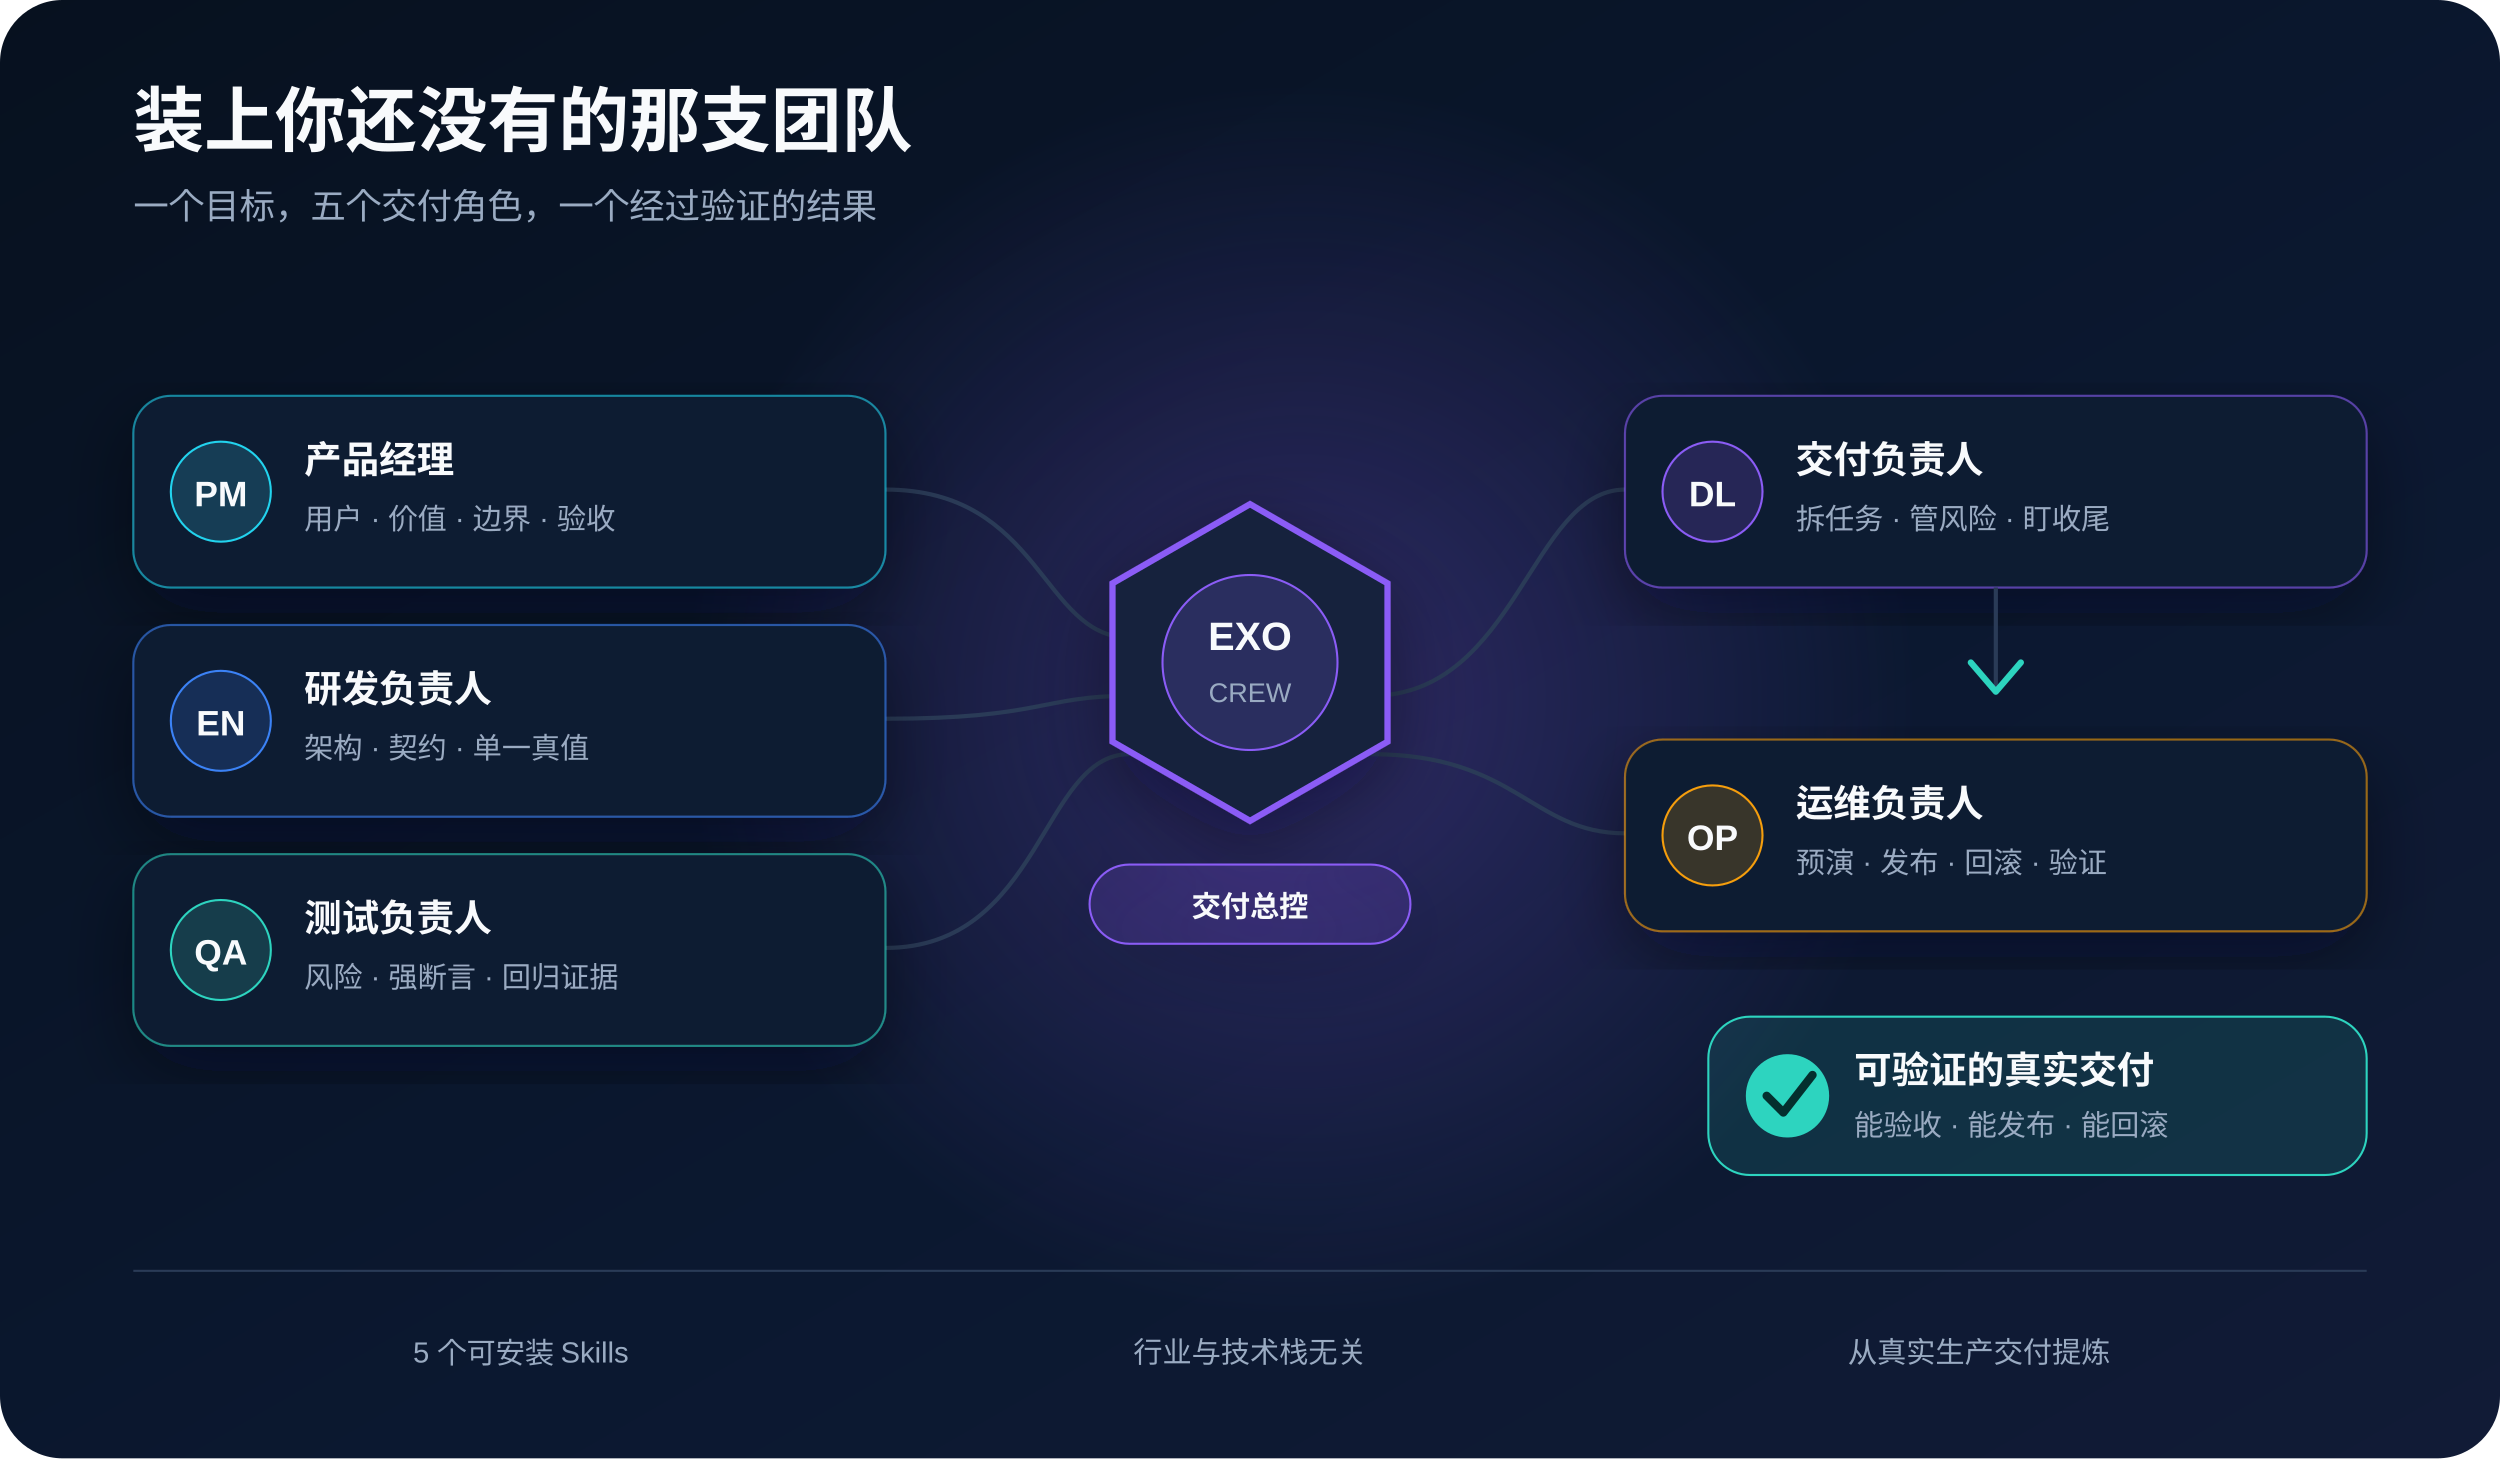
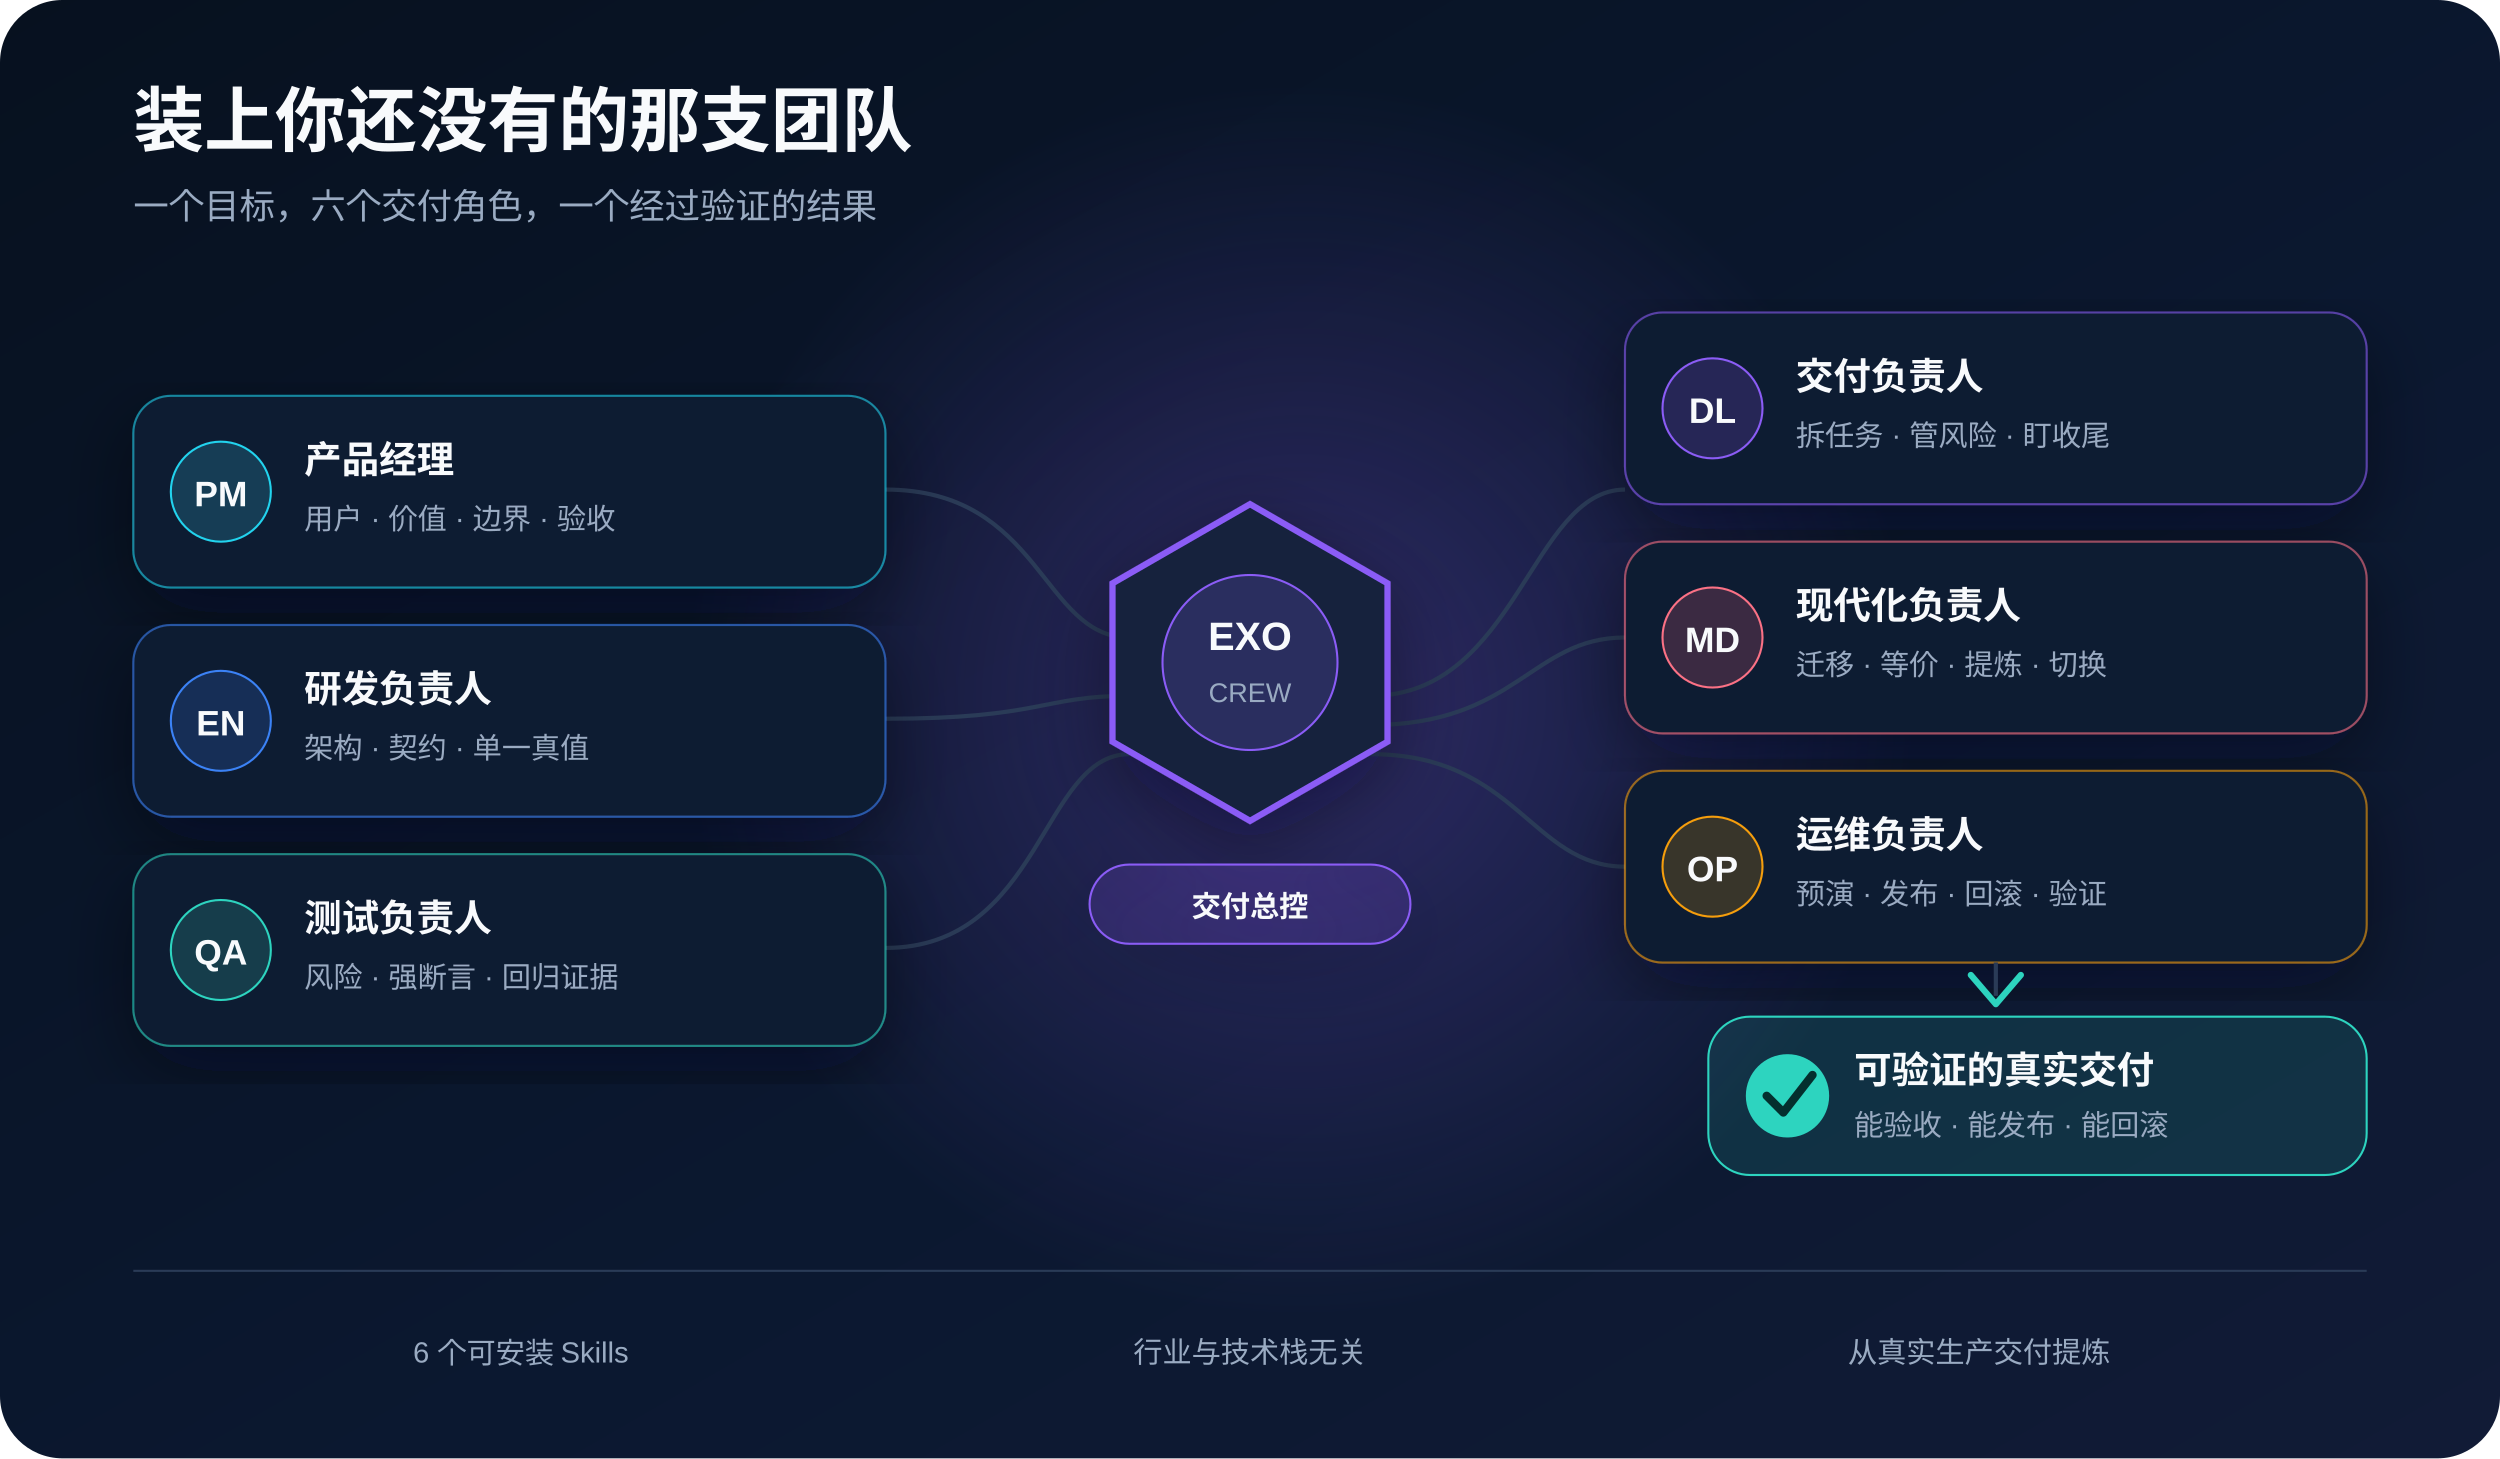
<svg xmlns="http://www.w3.org/2000/svg" width="1200" height="700" viewBox="0 0 1200 700" role="img" aria-labelledby="title desc">
  <defs>
    <linearGradient id="bg" x1="0" y1="0" x2="1" y2="1">
      <stop offset="0" stop-color="#07111f" />
      <stop offset="0.58" stop-color="#0b1830" />
      <stop offset="1" stop-color="#111b36" />
    </linearGradient>
    <radialGradient id="glow" cx="50%" cy="50%" r="50%">
      <stop offset="0" stop-color="#8b5cf6" stop-opacity="0.28" />
      <stop offset="1" stop-color="#8b5cf6" stop-opacity="0" />
    </radialGradient>
    <filter id="shadow" x="-20%" y="-20%" width="140%" height="140%">
      <feDropShadow dx="0" dy="12" stdDeviation="18" flood-color="#020617" flood-opacity="0.42" />
    </filter>
  </defs>
  <rect width="1200" height="700" rx="30" fill="url(#bg)" />
  <circle cx="624" cy="336" r="294" fill="url(#glow)" />
  <g font-family="-apple-system,BlinkMacSystemFont,'Segoe UI','PingFang SC','Microsoft YaHei',Arial,sans-serif">
    <text x="64" y="70" fill="#f8fafc" font-size="34" font-weight="700" text-anchor="start">装上你还没有的那支团队</text>
-     <text x="64" y="105" fill="#9aabc2" font-size="17" font-weight="400" text-anchor="start">一个目标，五个交付角色，一个经过验证的结果</text>
+     <text x="64" y="105" fill="#9aabc2" font-size="17" font-weight="400" text-anchor="start">一个目标，六个交付角色，一个经过验证的结果</text>
    <path d="M425 235 C500 235 500 306 542 306" fill="none" stroke="#2a3b57" stroke-width="2" />
    <path d="M425 345 C500 345 500 334 542 334" fill="none" stroke="#2a3b57" stroke-width="2" />
    <path d="M425 455 C500 455 500 362 542 362" fill="none" stroke="#2a3b57" stroke-width="2" />
    <path d="M658 334 C728 334 735 235 780 235" fill="none" stroke="#2a3b57" stroke-width="2" />
-     <path d="M658 362 C728 362 735 400 780 400" fill="none" stroke="#2a3b57" stroke-width="2" />
+     <path d="M658 348 C728 348 735 306 780 306" fill="none" stroke="#2a3b57" stroke-width="2" />
+     <path d="M658 362 C728 362 735 416 780 416" fill="none" stroke="#2a3b57" stroke-width="2" />
    <g filter="url(#shadow)">
      <rect x="64" y="190" width="361" height="92" rx="18" fill="#101d33" stroke="#22d3ee" stroke-opacity="0.58" />
      <circle cx="106" cy="236" r="24" fill="#22d3ee" fill-opacity="0.18" stroke="#22d3ee" />
      <text x="106" y="243" fill="#f8fafc" font-size="17" font-weight="700" text-anchor="middle">PM</text>
      <text x="146" y="227" fill="#f8fafc" font-size="18" font-weight="700">产品经理</text>
      <text x="146" y="254" fill="#9aabc2" font-size="14">用户 · 价值 · 边界 · 验收</text>
    </g>
    <g filter="url(#shadow)">
      <rect x="64" y="300" width="361" height="92" rx="18" fill="#101d33" stroke="#3b82f6" stroke-opacity="0.58" />
      <circle cx="106" cy="346" r="24" fill="#3b82f6" fill-opacity="0.18" stroke="#3b82f6" />
      <text x="106" y="353" fill="#f8fafc" font-size="17" font-weight="700" text-anchor="middle">EN</text>
      <text x="146" y="337" fill="#f8fafc" font-size="18" font-weight="700">研发负责人</text>
      <text x="146" y="364" fill="#9aabc2" font-size="14">架构 · 契约 · 单一真值</text>
    </g>
    <g filter="url(#shadow)">
      <rect x="64" y="410" width="361" height="92" rx="18" fill="#101d33" stroke="#2dd4bf" stroke-opacity="0.58" />
      <circle cx="106" cy="456" r="24" fill="#2dd4bf" fill-opacity="0.18" stroke="#2dd4bf" />
      <text x="106" y="463" fill="#f8fafc" font-size="17" font-weight="700" text-anchor="middle">QA</text>
      <text x="146" y="447" fill="#f8fafc" font-size="18" font-weight="700">测试负责人</text>
      <text x="146" y="474" fill="#9aabc2" font-size="14">风险 · 强断言 · 回归证据</text>
    </g>
    <g filter="url(#shadow)">
      <path d="M600 242 L666 280 L666 356 L600 394 L534 356 L534 280 Z" fill="#13233d" stroke="#8b5cf6" stroke-width="3" />
      <circle cx="600" cy="318" r="42" fill="#8b5cf6" fill-opacity="0.18" stroke="#8b5cf6" />
      <text x="600" y="312" fill="#f8fafc" font-size="19" font-weight="700" text-anchor="middle">EXO</text>
      <text x="600" y="337" fill="#9aabc2" font-size="13" text-anchor="middle">CREW</text>
      <rect x="523" y="415" width="154" height="38" rx="19" fill="#8b5cf6" fill-opacity="0.16" stroke="#8b5cf6" />
      <text x="600" y="440" fill="#f8fafc" font-size="14" font-weight="700" text-anchor="middle">交付总控</text>
    </g>
    <g filter="url(#shadow)">
-       <rect x="780" y="190" width="356" height="92" rx="18" fill="#101d33" stroke="#8b5cf6" stroke-opacity="0.58" />
-       <circle cx="822" cy="236" r="24" fill="#8b5cf6" fill-opacity="0.18" stroke="#8b5cf6" />
-       <text x="822" y="243" fill="#f8fafc" font-size="17" font-weight="700" text-anchor="middle">DL</text>
-       <text x="862" y="227" fill="#f8fafc" font-size="18" font-weight="700">交付负责人</text>
-       <text x="862" y="254" fill="#9aabc2" font-size="14">拆任务 · 管风险 · 盯收尾</text>
+       <rect x="780" y="150" width="356" height="92" rx="18" fill="#101d33" stroke="#8b5cf6" stroke-opacity="0.58" />
+       <circle cx="822" cy="196" r="24" fill="#8b5cf6" fill-opacity="0.18" stroke="#8b5cf6" />
+       <text x="822" y="203" fill="#f8fafc" font-size="17" font-weight="700" text-anchor="middle">DL</text>
+       <text x="862" y="187" fill="#f8fafc" font-size="18" font-weight="700">交付负责人</text>
+       <text x="862" y="214" fill="#9aabc2" font-size="14">拆任务 · 管风险 · 盯收尾</text>
    </g>
    <g filter="url(#shadow)">
-       <rect x="780" y="355" width="356" height="92" rx="18" fill="#101d33" stroke="#f59e0b" stroke-opacity="0.58" />
-       <circle cx="822" cy="401" r="24" fill="#f59e0b" fill-opacity="0.18" stroke="#f59e0b" />
-       <text x="822" y="408" fill="#f8fafc" font-size="17" font-weight="700" text-anchor="middle">OP</text>
-       <text x="862" y="392" fill="#f8fafc" font-size="18" font-weight="700">运维负责人</text>
-       <text x="862" y="419" fill="#9aabc2" font-size="14">预演 · 发布 · 回滚 · 验证</text>
+       <rect x="780" y="260" width="356" height="92" rx="18" fill="#101d33" stroke="#fb7185" stroke-opacity="0.58" />
+       <circle cx="822" cy="306" r="24" fill="#fb7185" fill-opacity="0.18" stroke="#fb7185" />
+       <text x="822" y="313" fill="#f8fafc" font-size="17" font-weight="700" text-anchor="middle">MD</text>
+       <text x="862" y="297" fill="#f8fafc" font-size="18" font-weight="700">现代化负责人</text>
+       <text x="862" y="324" fill="#9aabc2" font-size="14">迁移 · 等价 · 提炼 · 切换</text>
    </g>
-     <path d="M958 282 L958 330" stroke="#2a3b57" stroke-width="2" />
-     <path d="M946 318 L958 332 L970 318" fill="none" stroke="#2dd4bf" stroke-width="3" stroke-linecap="round" stroke-linejoin="round" />
+     <g filter="url(#shadow)">
+       <rect x="780" y="370" width="356" height="92" rx="18" fill="#101d33" stroke="#f59e0b" stroke-opacity="0.58" />
+       <circle cx="822" cy="416" r="24" fill="#f59e0b" fill-opacity="0.18" stroke="#f59e0b" />
+       <text x="822" y="423" fill="#f8fafc" font-size="17" font-weight="700" text-anchor="middle">OP</text>
+       <text x="862" y="407" fill="#f8fafc" font-size="18" font-weight="700">运维负责人</text>
+       <text x="862" y="434" fill="#9aabc2" font-size="14">预演 · 发布 · 回滚 · 验证</text>
+     </g>
+     <path d="M958 462 L958 478" stroke="#2a3b57" stroke-width="2" />
+     <path d="M946 468 L958 482 L970 468" fill="none" stroke="#2dd4bf" stroke-width="3" stroke-linecap="round" stroke-linejoin="round" />
    <rect x="820" y="488" width="316" height="76" rx="20" fill="#2dd4bf" fill-opacity="0.13" stroke="#2dd4bf" />
    <circle cx="858" cy="526" r="20" fill="#2dd4bf" />
    <path d="M848 526 L856 534 L870 516" fill="none" stroke="#042f2e" stroke-width="4" stroke-linecap="round" stroke-linejoin="round" />
    <text x="890" y="520" fill="#f8fafc" font-size="18" font-weight="700">可验证的真实交付</text>
    <text x="890" y="545" fill="#9aabc2" font-size="14">能验收 · 能发布 · 能回滚</text>
    <line x1="64" y1="610" x2="1136" y2="610" stroke="#2a3b57" />
    <g fill="#9aabc2" font-size="14" text-anchor="middle">
-       <text x="250" y="654">5 个可安装 Skills</text>
+       <text x="250" y="654">6 个可安装 Skills</text>
      <text x="600" y="654">行业与技术栈无关</text>
      <text x="950" y="654">从真实生产交付提炼</text>
    </g>
  </g>
</svg>
